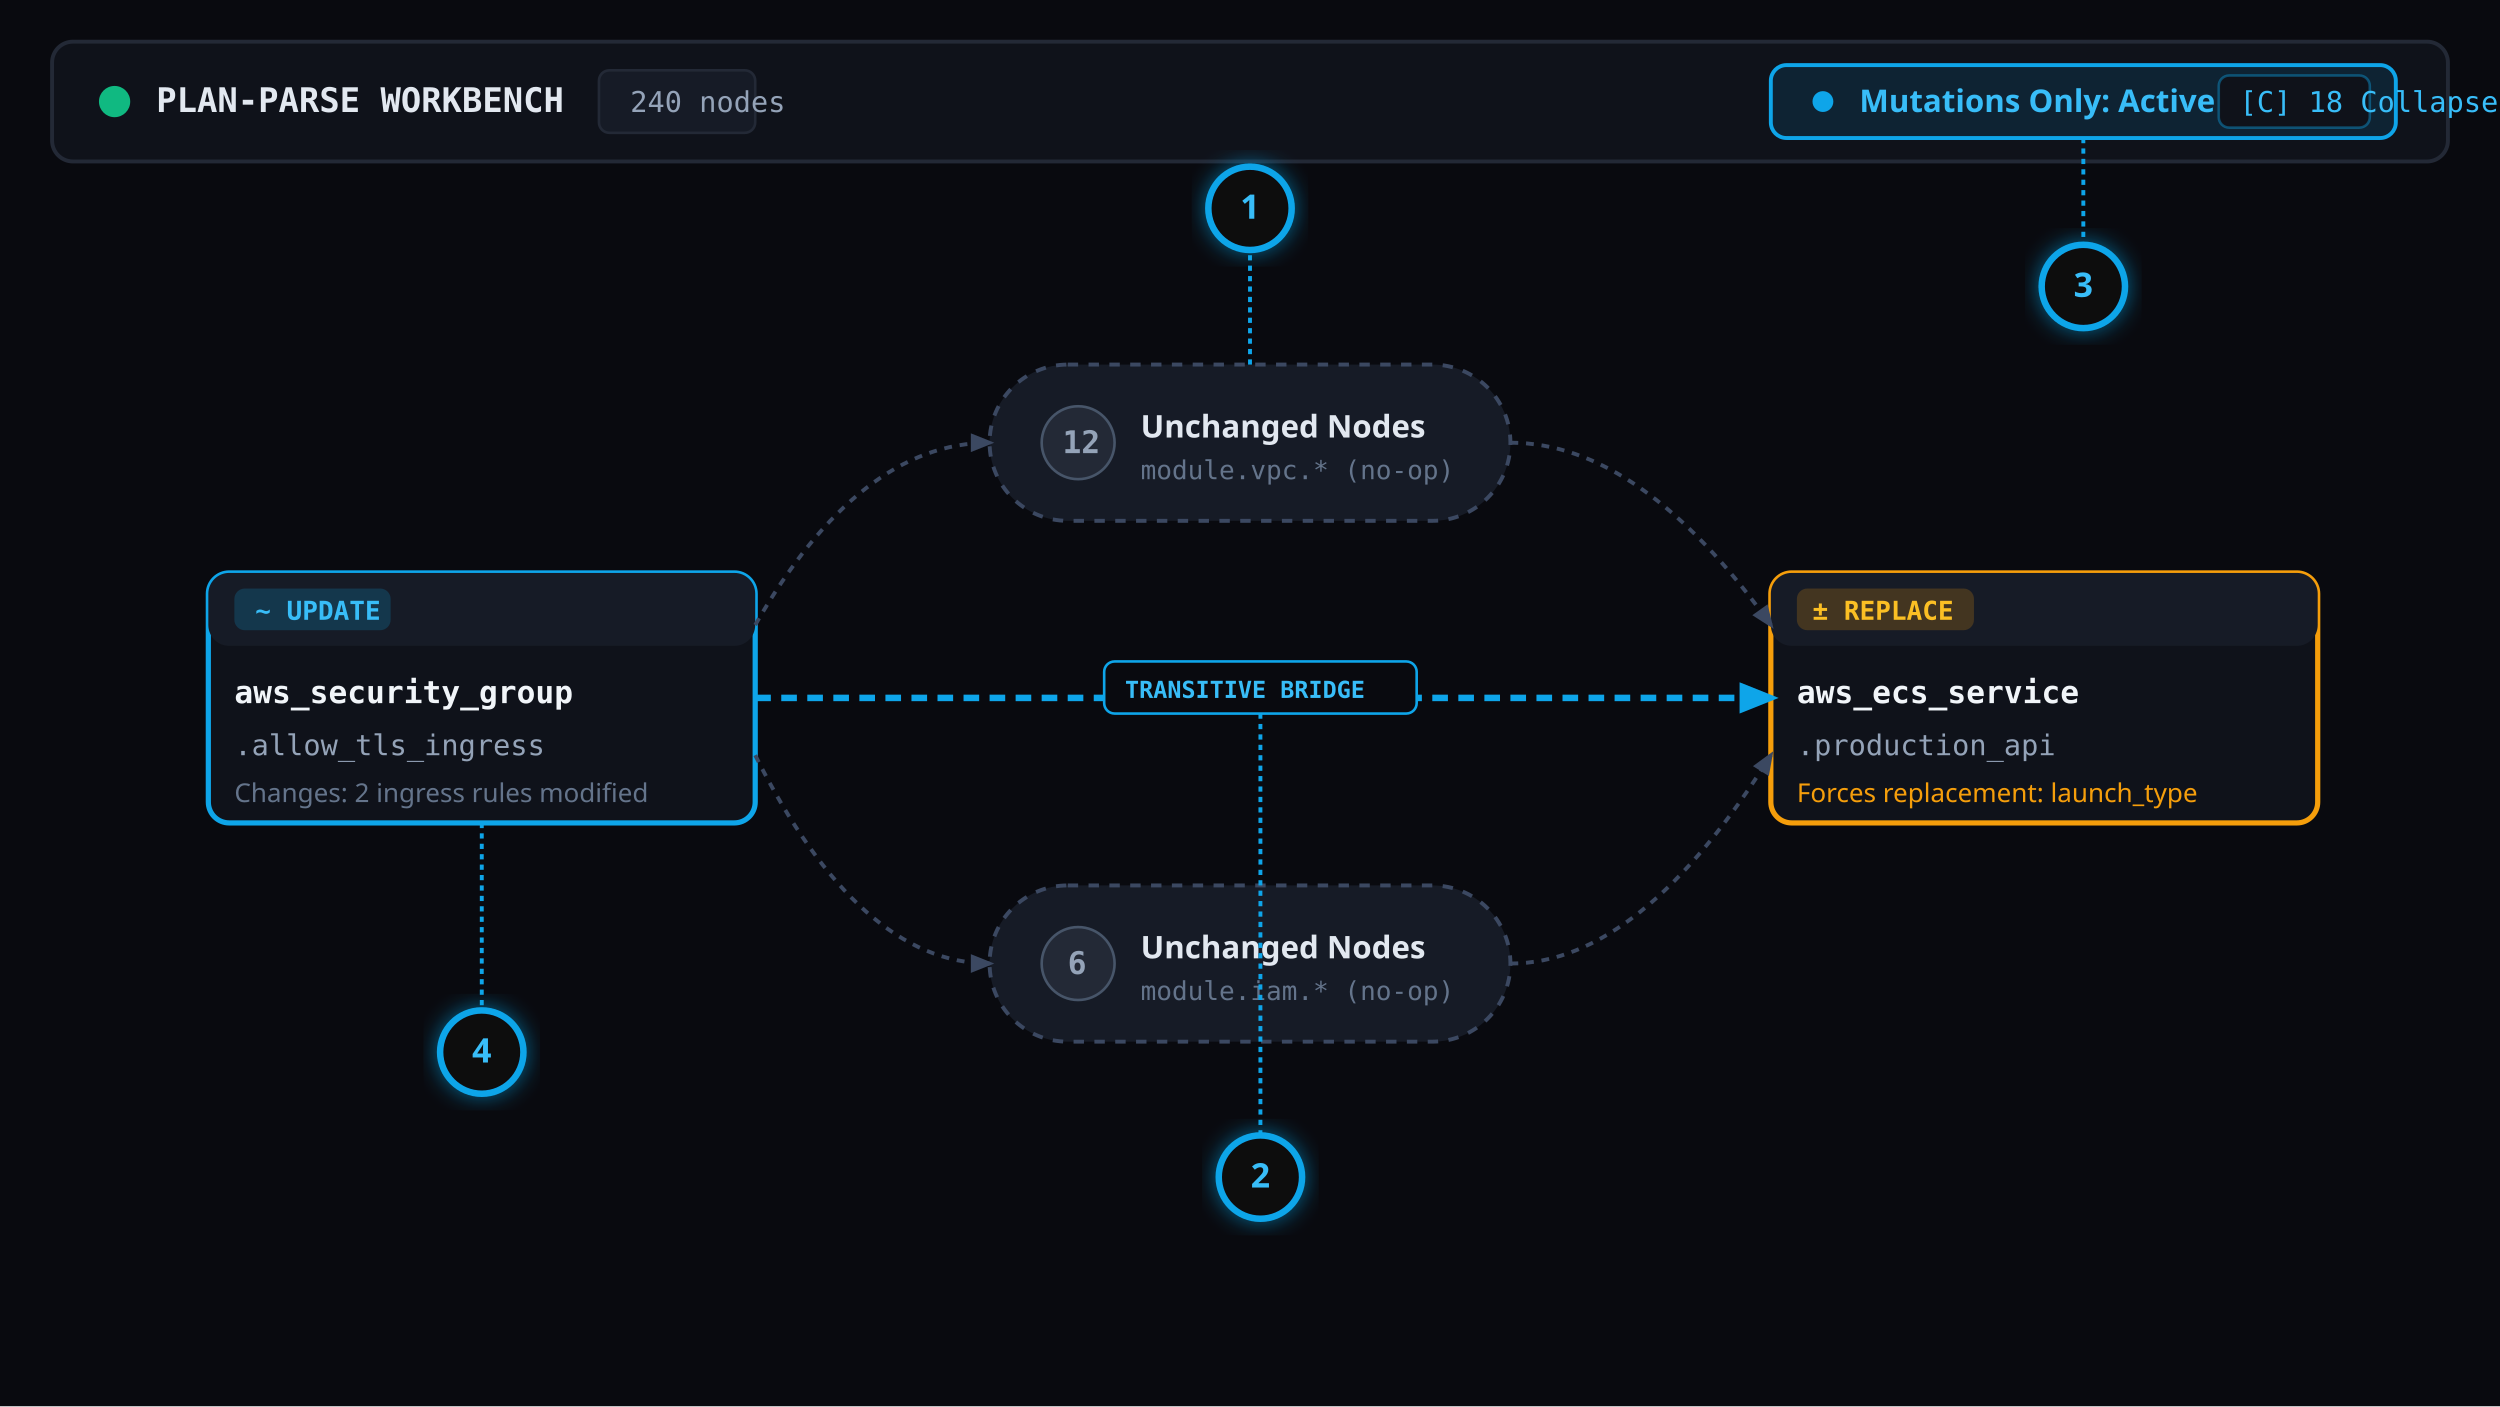
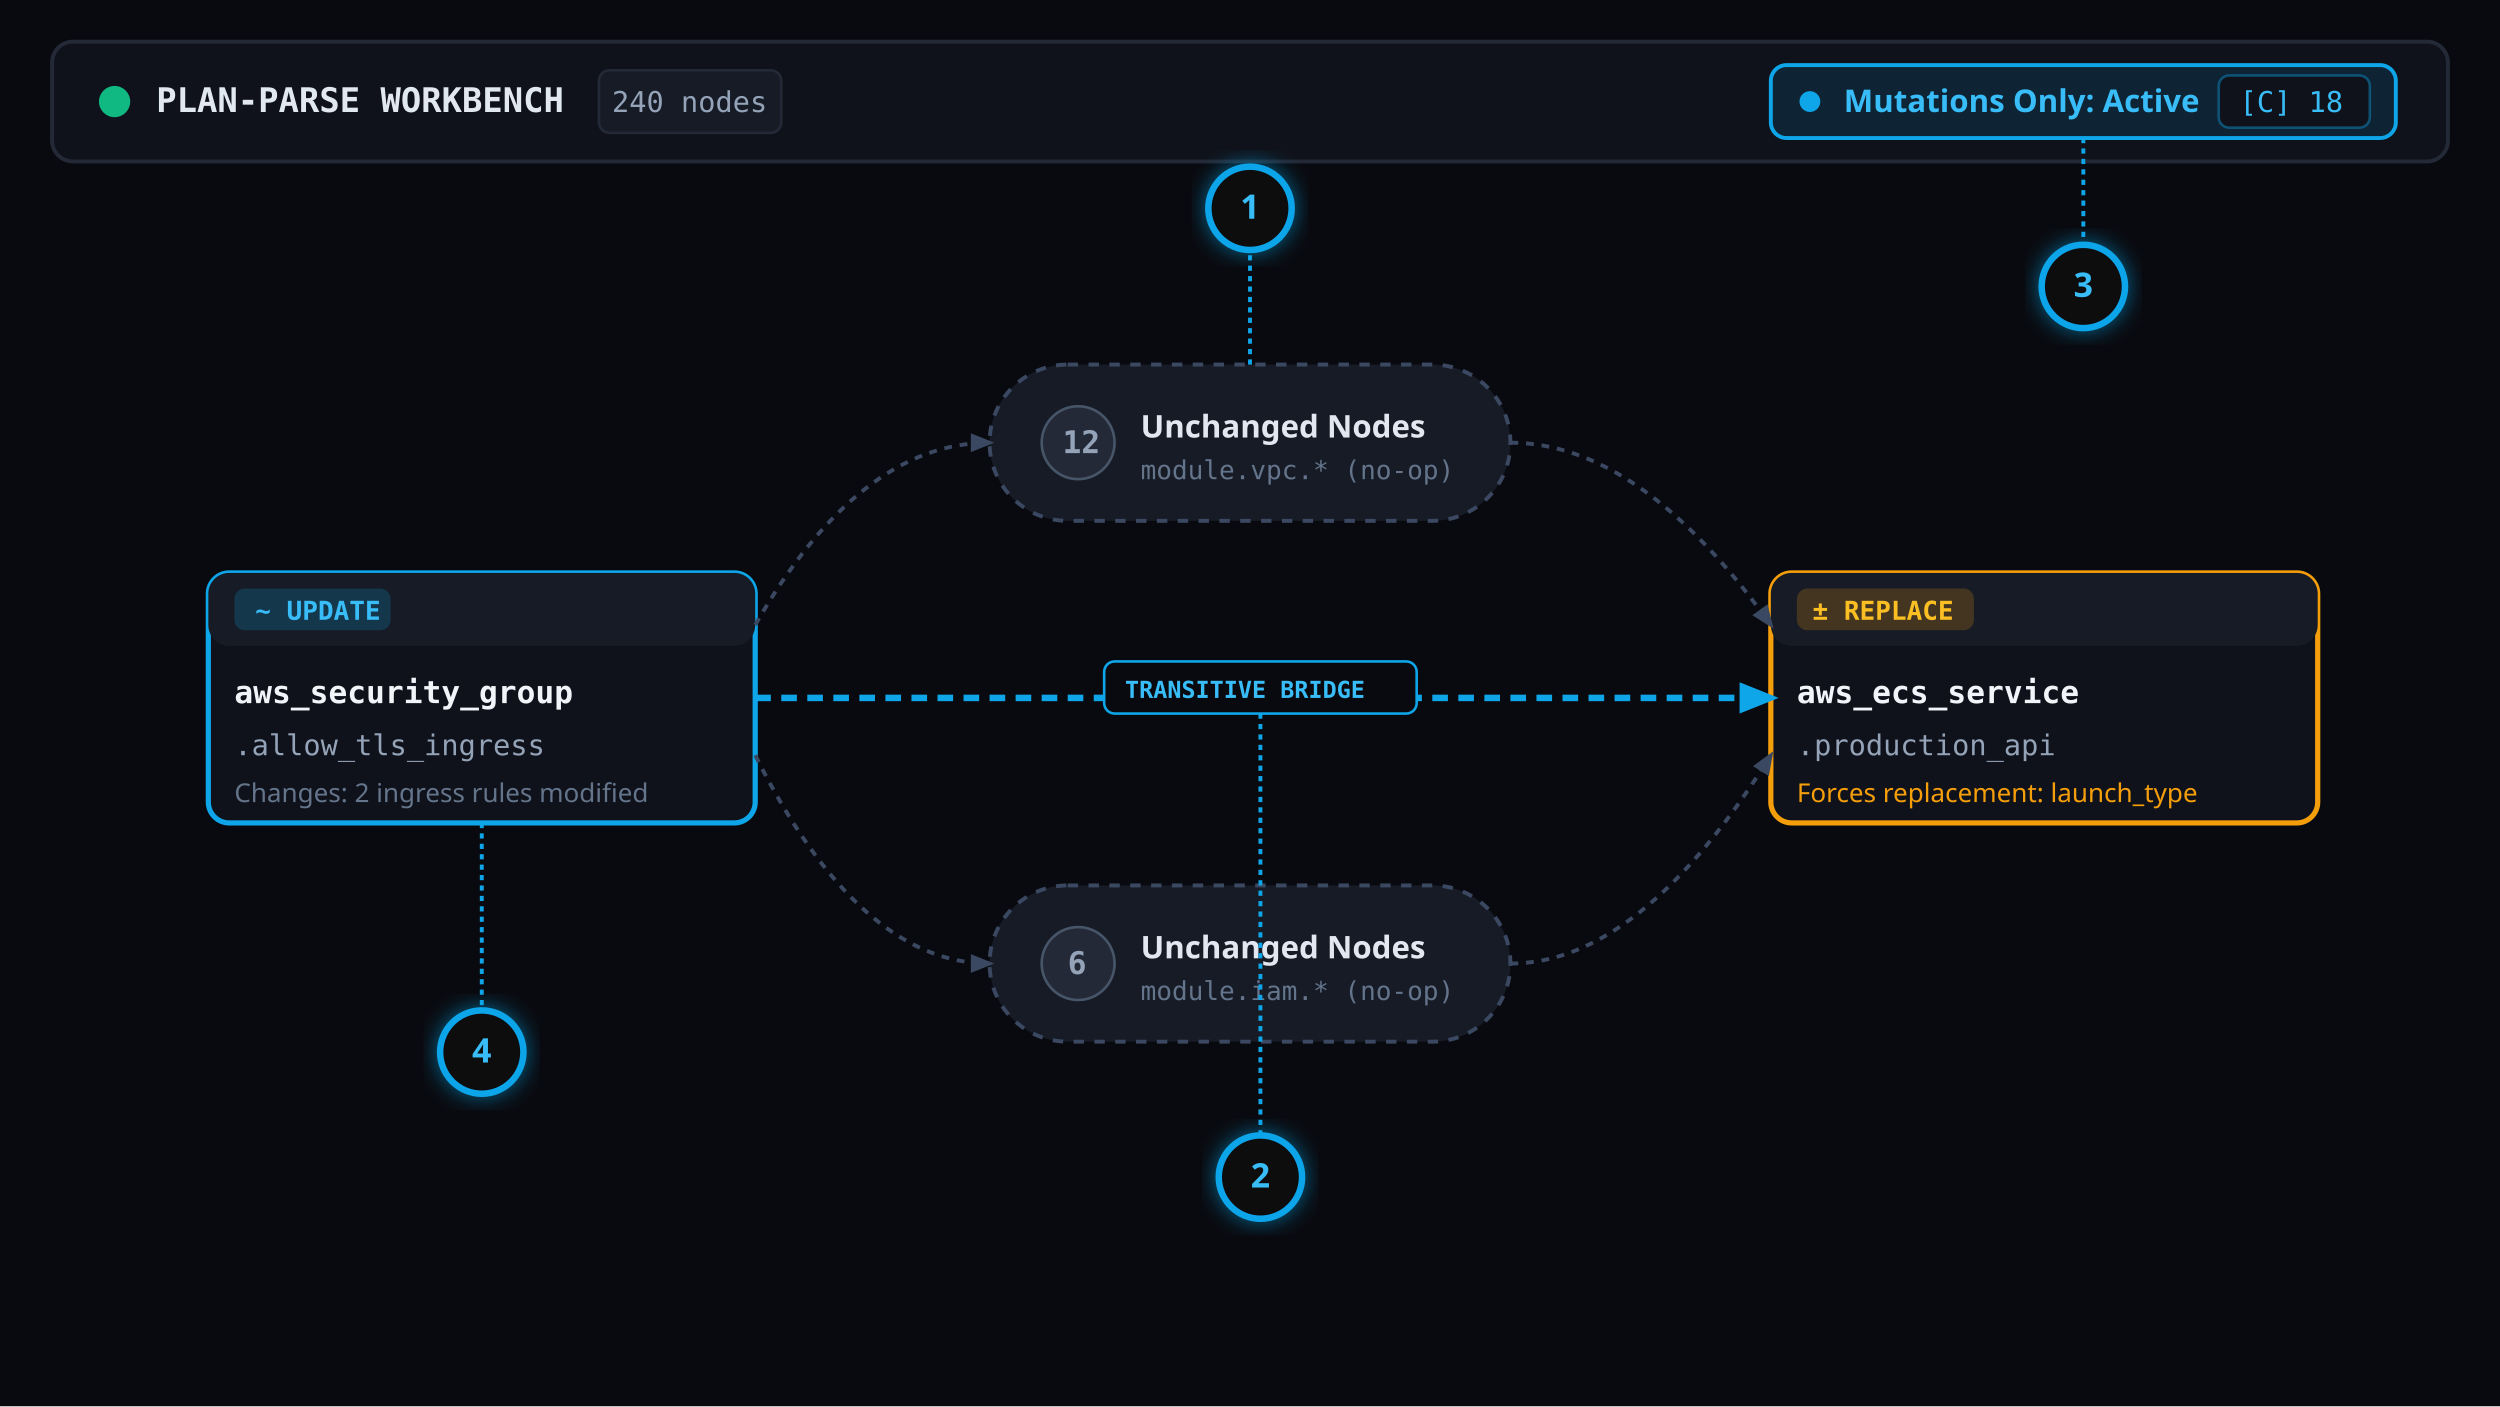
<svg xmlns="http://www.w3.org/2000/svg" width="960" height="540" viewBox="0 0 960 540" fill="none">
  <defs>
    <pattern id="grid-dots-cn" x="0" y="0" width="24" height="24" patternUnits="userSpaceOnUse">
      <circle cx="2" cy="2" r="1" fill="#1e2638" />
    </pattern>
    <filter id="glow-cn" x="-20%" y="-20%" width="140%" height="140%">
      <feDropShadow dx="0" dy="0" stdDeviation="4" flood-color="#0ea5e9" flood-opacity="0.6" />
    </filter>
    <marker id="arrow-cn" viewBox="0 0 10 10" refX="8" refY="5" markerWidth="6" markerHeight="6" orient="auto-start-reverse">
      <path d="M 0 1 L 10 5 L 0 9 z" fill="#3b4861" />
    </marker>
    <marker id="arrow-bridge-cn" viewBox="0 0 10 10" refX="8" refY="5" markerWidth="6" markerHeight="6" orient="auto-start-reverse">
      <path d="M 0 1 L 10 5 L 0 9 z" fill="#0ea5e9" />
    </marker>
  </defs>
  <rect width="960" height="540" fill="#090a0f" />
  <rect x="20" y="16" width="920" height="46" rx="8" fill="#0f121a" stroke="#232936" stroke-width="1.5" />
  <circle cx="44" cy="39" r="6" fill="#10b981" />
  <text x="60" y="43" fill="#e2e8f0" font-family="'DM Mono', monospace" font-size="13" font-weight="600">PLAN-PARSE WORKBENCH</text>
-   <rect x="230" y="27" width="60" height="24" rx="4" fill="#161b26" stroke="#232936" />
-   <text x="242" y="43" fill="#94a3b8" font-family="'DM Mono', monospace" font-size="11">240 nodes</text>
+   <rect x="230" y="27" width="70" height="24" rx="4" fill="#161b26" stroke="#232936" />
+   <text x="235" y="43" fill="#94a3b8" font-family="'DM Mono', monospace" font-size="11">240 nodes</text>
  <g id="header-toggle-group">
    <rect x="680" y="25" width="240" height="28" rx="6" fill="#0ea5e9" fill-opacity="0.12" stroke="#0ea5e9" stroke-width="1.5" />
-     <circle cx="700" cy="39" r="4" fill="#0ea5e9" />
-     <text x="714" y="43" fill="#38bdf8" font-family="'DM Sans', sans-serif" font-size="12" font-weight="600">Mutations Only: Active</text>
+     <circle cx="695" cy="39" r="4" fill="#0ea5e9" />
+     <text x="708" y="43" fill="#38bdf8" font-family="'DM Sans', sans-serif" font-size="12" font-weight="600">Mutations Only: Active</text>
    <rect x="852" y="29" width="58" height="20" rx="4" fill="#0f121a" stroke="#0ea5e9" stroke-opacity="0.4" />
-     <text x="860" y="43" fill="#38bdf8" font-family="'DM Mono', monospace" font-size="11" font-weight="500">[C] 18 Collapsed</text>
+     <text x="860" y="43" fill="#38bdf8" font-family="'DM Mono', monospace" font-size="11" font-weight="500">[C] 18</text>
  </g>
  <g transform="translate(80, 220)">
    <rect width="210" height="96" rx="8" fill="#0f121a" stroke="#0ea5e9" stroke-width="2" />
    <rect x="0" y="0" width="210" height="28" rx="8" fill="#161b26" />
    <rect x="10" y="6" width="60" height="16" rx="4" fill="#0ea5e9" fill-opacity="0.2" />
    <text x="18" y="18" fill="#38bdf8" font-family="'DM Mono', monospace" font-size="10" font-weight="700">~ UPDATE</text>
    <text x="10" y="50" fill="#f1f5f9" font-family="'DM Mono', monospace" font-size="12" font-weight="600">aws_security_group</text>
    <text x="10" y="70" fill="#94a3b8" font-family="'DM Mono', monospace" font-size="11">.allow_tls_ingress</text>
    <text x="10" y="88" fill="#64748b" font-family="'DM Sans', sans-serif" font-size="10">Changes: 2 ingress rules modified</text>
  </g>
  <g transform="translate(380, 140)">
    <rect width="200" height="60" rx="30" fill="#161b26" stroke="#3b4861" stroke-width="1.5" stroke-dasharray="4 4" />
    <circle cx="34" cy="30" r="14" fill="#232936" stroke="#475569" />
    <text x="28" y="34" fill="#94a3b8" font-family="'DM Mono', monospace" font-size="12" font-weight="600">12</text>
    <text x="58" y="28" fill="#e2e8f0" font-family="'DM Sans', sans-serif" font-size="12" font-weight="600">Unchanged Nodes</text>
    <text x="58" y="44" fill="#64748b" font-family="'DM Mono', monospace" font-size="10">module.vpc.* (no-op)</text>
  </g>
  <g transform="translate(380, 340)">
    <rect width="200" height="60" rx="30" fill="#161b26" stroke="#3b4861" stroke-width="1.5" stroke-dasharray="4 4" />
    <circle cx="34" cy="30" r="14" fill="#232936" stroke="#475569" />
    <text x="30" y="34" fill="#94a3b8" font-family="'DM Mono', monospace" font-size="12" font-weight="600">6</text>
    <text x="58" y="28" fill="#e2e8f0" font-family="'DM Sans', sans-serif" font-size="12" font-weight="600">Unchanged Nodes</text>
    <text x="58" y="44" fill="#64748b" font-family="'DM Mono', monospace" font-size="10">module.iam.* (no-op)</text>
  </g>
  <g transform="translate(680, 220)">
    <rect width="210" height="96" rx="8" fill="#0f121a" stroke="#f59e0b" stroke-width="2" />
    <rect x="0" y="0" width="210" height="28" rx="8" fill="#161b26" />
    <rect x="10" y="6" width="68" height="16" rx="4" fill="#f59e0b" fill-opacity="0.2" />
    <text x="16" y="18" fill="#fbbf24" font-family="'DM Mono', monospace" font-size="10" font-weight="700">± REPLACE</text>
    <text x="10" y="50" fill="#f1f5f9" font-family="'DM Mono', monospace" font-size="12" font-weight="600">aws_ecs_service</text>
    <text x="10" y="70" fill="#94a3b8" font-family="'DM Mono', monospace" font-size="11">.production_api</text>
    <text x="10" y="88" fill="#f59e0b" font-family="'DM Sans', sans-serif" font-size="10" font-weight="500">Forces replacement: launch_type</text>
  </g>
  <path d="M 290 240 Q 330 170 380 170" stroke="#3b4861" stroke-width="1.5" stroke-dasharray="3 3" fill="none" marker-end="url(#arrow-cn)" />
  <path d="M 580 170 Q 630 170 680 240" stroke="#3b4861" stroke-width="1.5" stroke-dasharray="3 3" fill="none" marker-end="url(#arrow-cn)" />
  <path d="M 290 290 Q 330 370 380 370" stroke="#3b4861" stroke-width="1.5" stroke-dasharray="3 3" fill="none" marker-end="url(#arrow-cn)" />
  <path d="M 580 370 Q 630 370 680 290" stroke="#3b4861" stroke-width="1.5" stroke-dasharray="3 3" fill="none" marker-end="url(#arrow-cn)" />
  <path d="M 290 268 L 680 268" stroke="#0ea5e9" stroke-width="2.5" stroke-dasharray="6 4" fill="none" marker-end="url(#arrow-bridge-cn)" />
  <rect x="424" y="254" width="120" height="20" rx="4" fill="#090a0f" stroke="#0ea5e9" stroke-width="1" />
  <text x="432" y="268" fill="#38bdf8" font-family="'DM Mono', monospace" font-size="9" font-weight="600">TRANSITIVE BRIDGE</text>
  <line x1="480" y1="140" x2="480" y2="90" stroke="#0ea5e9" stroke-width="1.5" stroke-dasharray="2 2" />
  <g class="callout-pin" transform="translate(480, 80)">
    <circle cx="0" cy="0" r="16" fill="#090a0f" stroke="#0ea5e9" stroke-width="2.5" filter="url(#glow-cn)" />
    <text x="0" y="4" text-anchor="middle" fill="#38bdf8" font-family="'DM Sans', sans-serif" font-size="13" font-weight="700">1</text>
  </g>
  <line x1="484" y1="274" x2="484" y2="440" stroke="#0ea5e9" stroke-width="1.5" stroke-dasharray="2 2" />
  <g class="callout-pin" transform="translate(484, 452)">
    <circle cx="0" cy="0" r="16" fill="#090a0f" stroke="#0ea5e9" stroke-width="2.5" filter="url(#glow-cn)" />
    <text x="0" y="4" text-anchor="middle" fill="#38bdf8" font-family="'DM Sans', sans-serif" font-size="13" font-weight="700">2</text>
  </g>
  <line x1="800" y1="53" x2="800" y2="96" stroke="#0ea5e9" stroke-width="1.5" stroke-dasharray="2 2" />
  <g class="callout-pin" transform="translate(800, 110)">
    <circle cx="0" cy="0" r="16" fill="#090a0f" stroke="#0ea5e9" stroke-width="2.5" filter="url(#glow-cn)" />
    <text x="0" y="4" text-anchor="middle" fill="#38bdf8" font-family="'DM Sans', sans-serif" font-size="13" font-weight="700">3</text>
  </g>
  <line x1="185" y1="316" x2="185" y2="390" stroke="#0ea5e9" stroke-width="1.5" stroke-dasharray="2 2" />
  <g class="callout-pin" transform="translate(185, 404)">
    <circle cx="0" cy="0" r="16" fill="#090a0f" stroke="#0ea5e9" stroke-width="2.5" filter="url(#glow-cn)" />
    <text x="0" y="4" text-anchor="middle" fill="#38bdf8" font-family="'DM Sans', sans-serif" font-size="13" font-weight="700">4</text>
  </g>
</svg>
